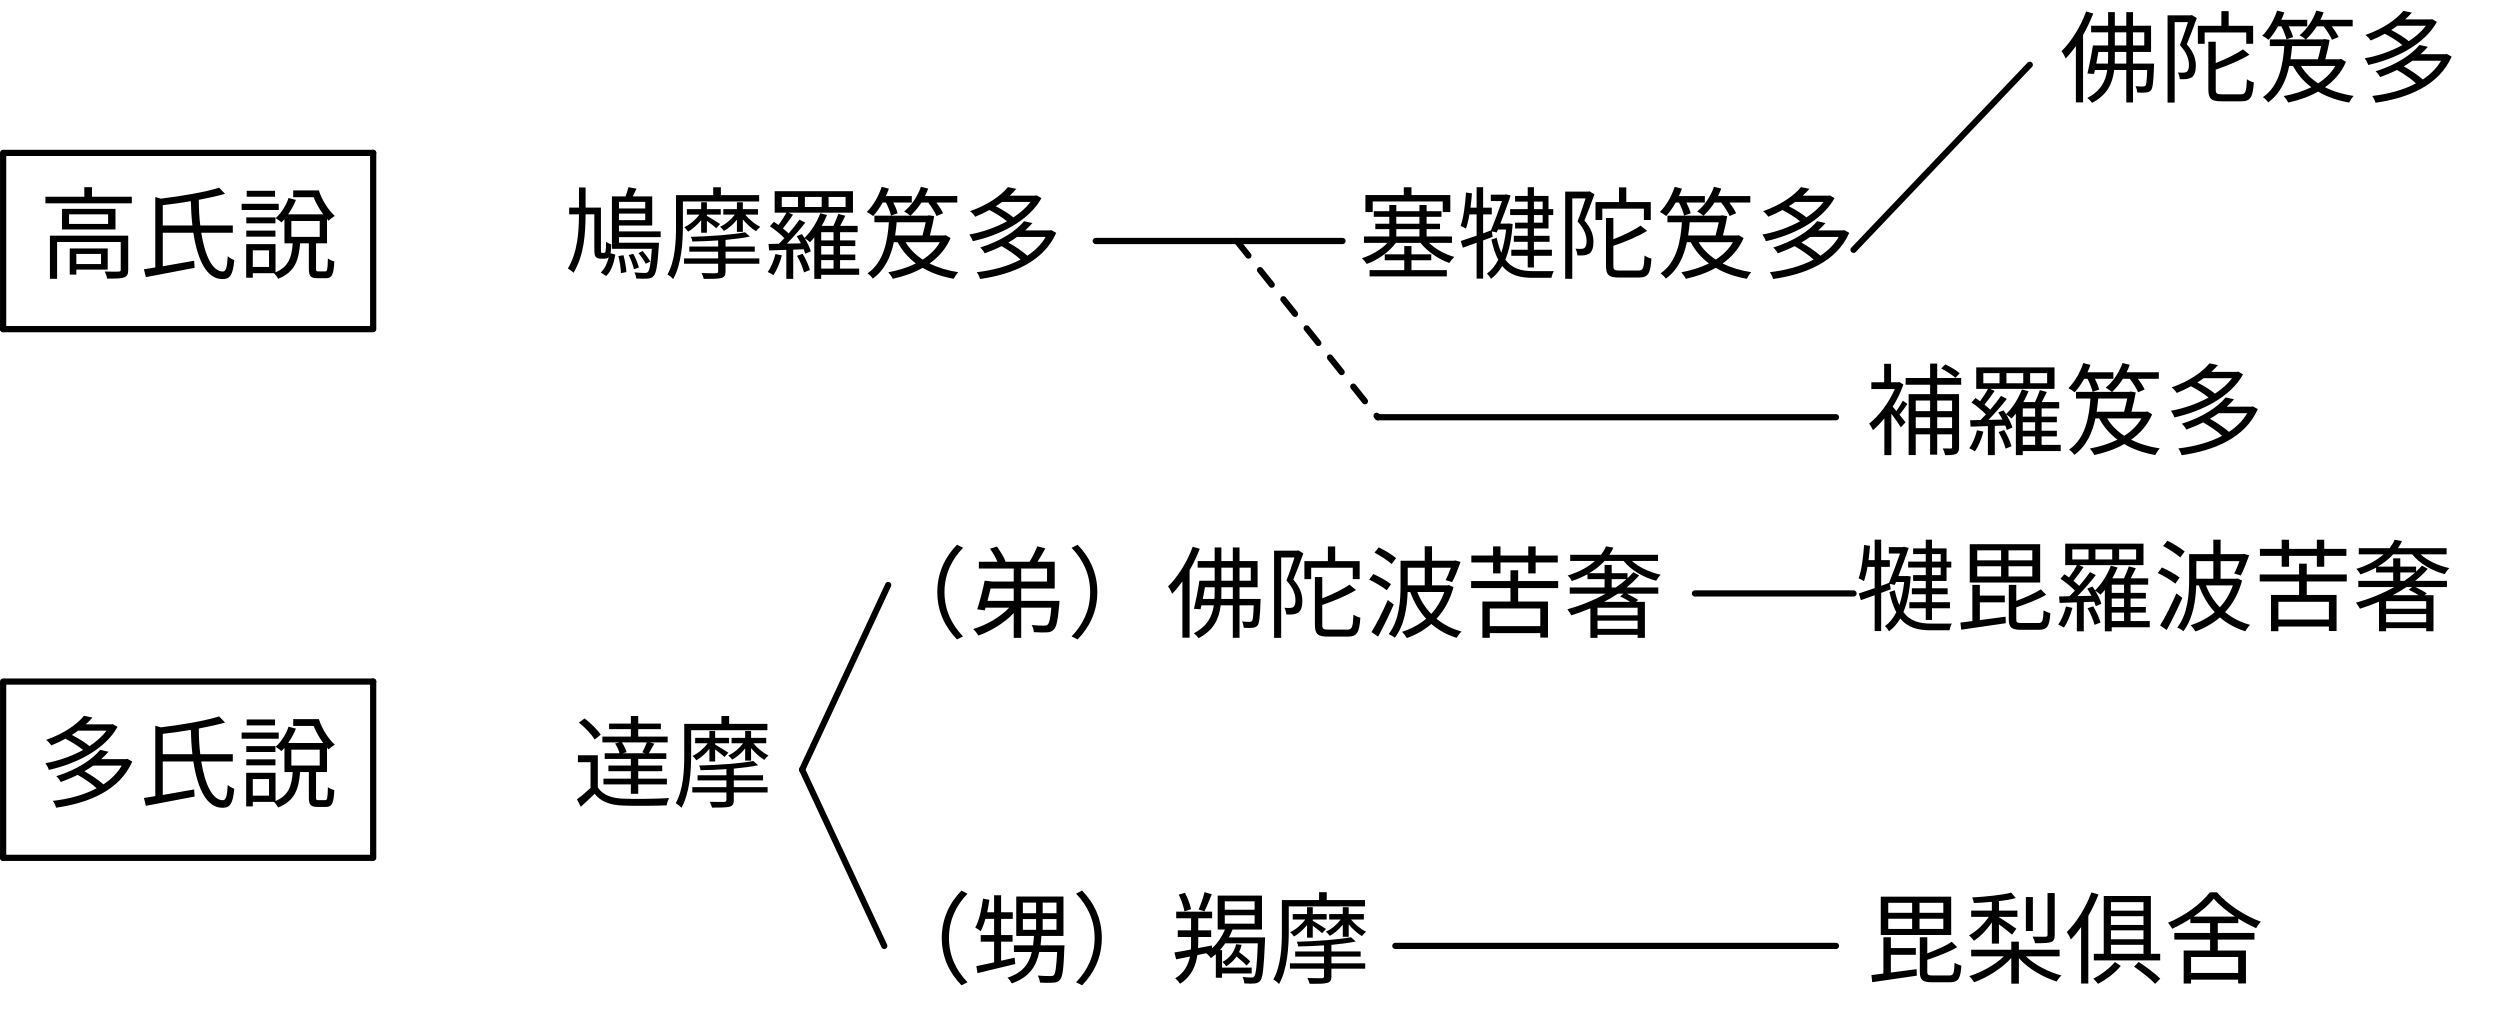
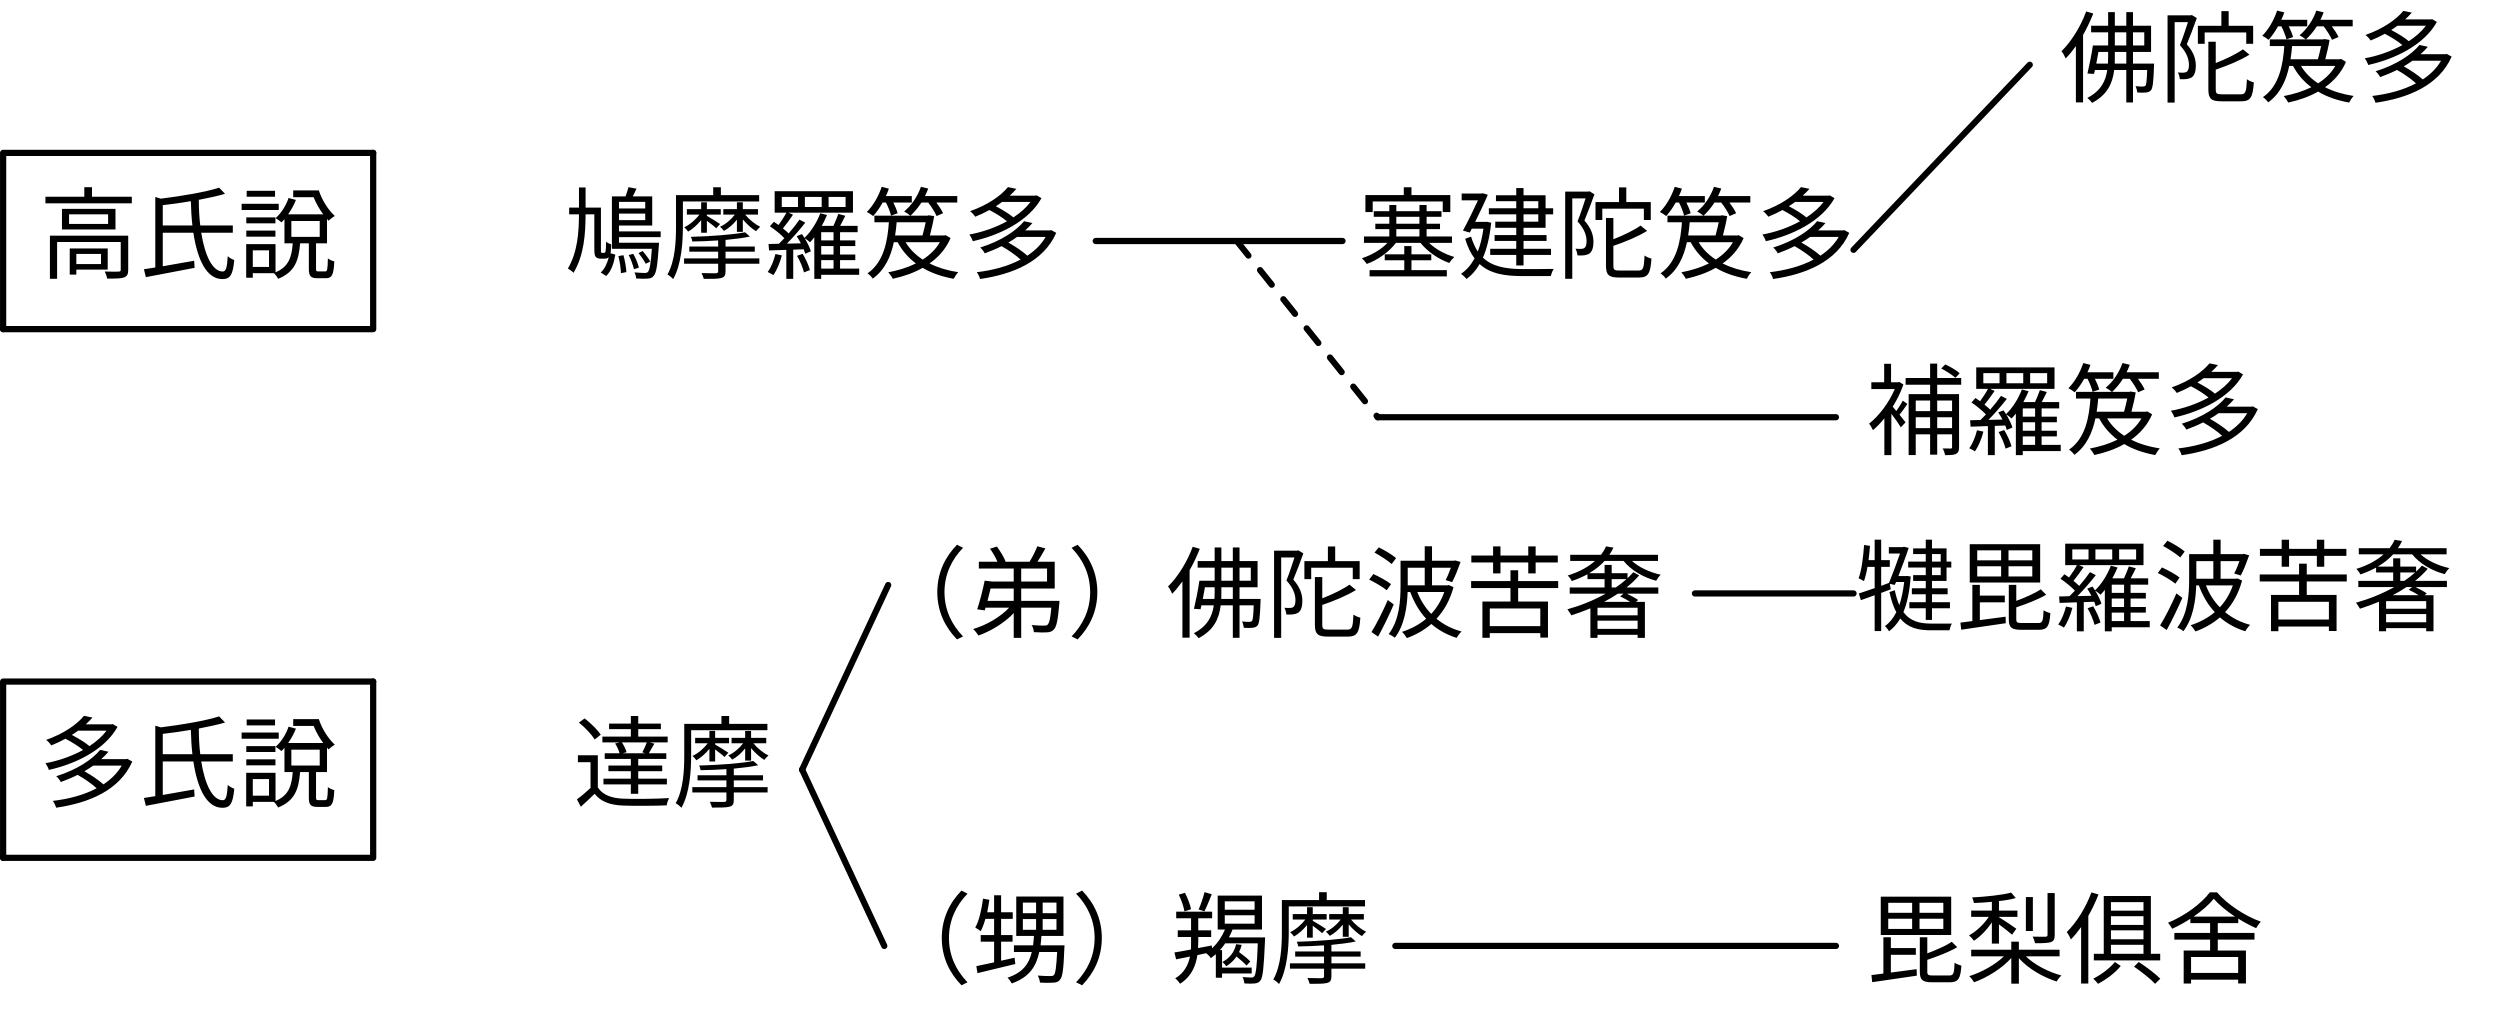
<svg xmlns="http://www.w3.org/2000/svg" width="5.585in" height="2.258in" viewBox="0 0 402.115 162.575" xml:space="preserve" color-interpolation-filters="sRGB" class="st6">
  <style type="text/css">
	
		.st1 {fill:none;stroke:#000000;stroke-linecap:round;stroke-linejoin:round;stroke-opacity:0;stroke-width:1}
		.st2 {fill:#000000;font-family:新細明體;font-size:1.333em}
		.st3 {stroke:#000000;stroke-linecap:round;stroke-linejoin:round;stroke-width:1}
		.st4 {fill:none;stroke:#000000;stroke-linecap:round;stroke-linejoin:round;stroke-opacity:0;stroke-width:0.75}
		.st5 {stroke:#000000;stroke-dasharray:3,3;stroke-linecap:round;stroke-linejoin:round;stroke-width:1}
		.st6 {fill:none;fill-rule:evenodd;font-size:12px;overflow:visible;stroke-linecap:square;stroke-miterlimit:3}
	
	</style>
  <g>
    <g id="group26-1" transform="translate(0.5,-0.5)">
-       <g id="shape1-2" transform="translate(6.39488E-14,-113.386)">
+       <g id="shape1-2" transform="translate(1.31894E-13,-113.386)">
        <rect x="0" y="142.732" width="59.528" height="19.843" class="st1" />
        <text x="5.76" y="157.45" class="st2">高氏說</text>
      </g>
      <g id="shape2-5" transform="translate(-103.047,53.4409) rotate(-90)">
        <path d="M0 103.05 L28.35 103.05 L28.35 162.57" class="st3" />
      </g>
      <g id="shape3-8" transform="translate(-103.047,53.4409) rotate(-90)">
        <path d="M0 103.05 L0 162.57 L28.35 162.57" class="st3" />
      </g>
-       <g id="shape4-11" transform="translate(2.59792E-13,-28.3465)">
+       <g id="shape4-11" transform="translate(3.23741E-13,-28.3465)">
        <rect x="0" y="142.732" width="59.528" height="19.843" class="st1" />
        <text x="5.76" y="157.45" class="st2">多氏說</text>
      </g>
      <g id="shape5-14" transform="translate(-103.047,138.48) rotate(-90)">
        <path d="M0 103.05 L28.35 103.05 L28.35 162.57" class="st3" />
      </g>
      <g id="shape6-17" transform="translate(-103.047,138.48) rotate(-90)">
        <path d="M0 103.05 L0 162.57 L28.35 162.57" class="st3" />
      </g>
      <g id="shape7-20" transform="translate(85.0394,-113.386)">
        <rect x="0" y="142.732" width="90.709" height="19.843" class="st1" />
        <text x="5.35" y="157.45" class="st2">鳩摩羅笈多</text>
      </g>
      <g id="shape8-23" transform="translate(212.598,-113.386)">
        <rect x="0" y="142.732" width="90.709" height="19.843" class="st1" />
-         <text x="5.35" y="157.45" class="st2">塞犍陀笈多</text>
+         <text x="5.35" y="157.45" class="st2">塞建陀笈多</text>
      </g>
      <g id="shape9-26" transform="translate(325.984,-141.732)">
        <rect x="0" y="142.732" width="73.701" height="19.843" class="st1" />
        <text x="4.85" y="157.45" class="st2">佛陀笈多</text>
      </g>
      <g id="shape10-29" transform="translate(294.803,-85.0394)">
        <rect x="0" y="142.732" width="73.701" height="19.843" class="st1" />
        <text x="4.85" y="157.45" class="st2">補羅笈多</text>
      </g>
      <g id="shape11-32" transform="translate(85.0394,-28.3465)">
        <rect x="0" y="142.732" width="45.354" height="19.843" class="st1" />
        <text x="6.68" y="157.45" class="st2">達摩</text>
      </g>
      <g id="shape12-35" transform="translate(131.205,-55.6299)">
        <rect x="0" y="142.732" width="143.858" height="19.843" class="st4" />
        <text x="7.93" y="157.45" class="st2">（弟）佛陀波苦奢</text>
      </g>
      <g id="shape15-38" transform="translate(290.689,-56.6929)">
        <rect x="0" y="142.732" width="110.551" height="19.843" class="st4" />
        <text x="7.28" y="157.45" class="st2">犍毘羅波苦奢</text>
      </g>
-       <g id="shape16-41" transform="translate(134.504,2.84217E-14)">
+       <g id="shape16-41" transform="translate(134.504,8.52651E-14)">
        <rect x="0" y="142.732" width="90.709" height="19.843" class="st4" />
        <text x="5.35" y="157.45" class="st2">（甥）羯摩</text>
      </g>
-       <g id="shape17-44" transform="translate(294.803,-4.83169E-13)">
+       <g id="shape17-44" transform="translate(294.803,-4.26326E-13)">
        <rect x="0" y="142.732" width="73.701" height="19.843" class="st1" />
        <text x="4.85" y="157.45" class="st2">毘梨俱舍</text>
      </g>
      <g id="shape18-47" transform="translate(223.937,-9.92126)">
        <path d="M0 162.57 L70.87 162.57" class="st3" />
      </g>
      <g id="shape19-50" transform="translate(175.748,-123.307)">
        <path d="M0 162.57 L39.69 162.57" class="st3" />
      </g>
      <g id="shape20-53" transform="translate(272.126,-66.6142)">
        <path d="M0 162.57 L25.51 162.57" class="st3" />
      </g>
      <g id="shape21-56" transform="translate(-18.8342,55.6236) rotate(-65.0092)">
        <path d="M0 162.57 L32.77 162.57" class="st3" />
      </g>
      <g id="shape22-59" transform="translate(275.873,55.6236) rotate(65.0092)">
        <path d="M0 162.57 L31.27 162.57" class="st3" />
      </g>
      <g id="shape23-62" transform="translate(221.102,-94.9606)">
        <path d="M0 162.57 L73.7 162.57" class="st3" />
      </g>
      <g id="shape24-65" transform="translate(325.375,-62.292) rotate(51.3402)">
        <path d="M0 162.57 L36.3 162.57" class="st5" />
      </g>
      <g id="shape25-68" transform="translate(179.911,-71.4355) rotate(-46.3972)">
        <path d="M0 162.57 L41.1 162.57" class="st3" />
      </g>
    </g>
  </g>
</svg>
